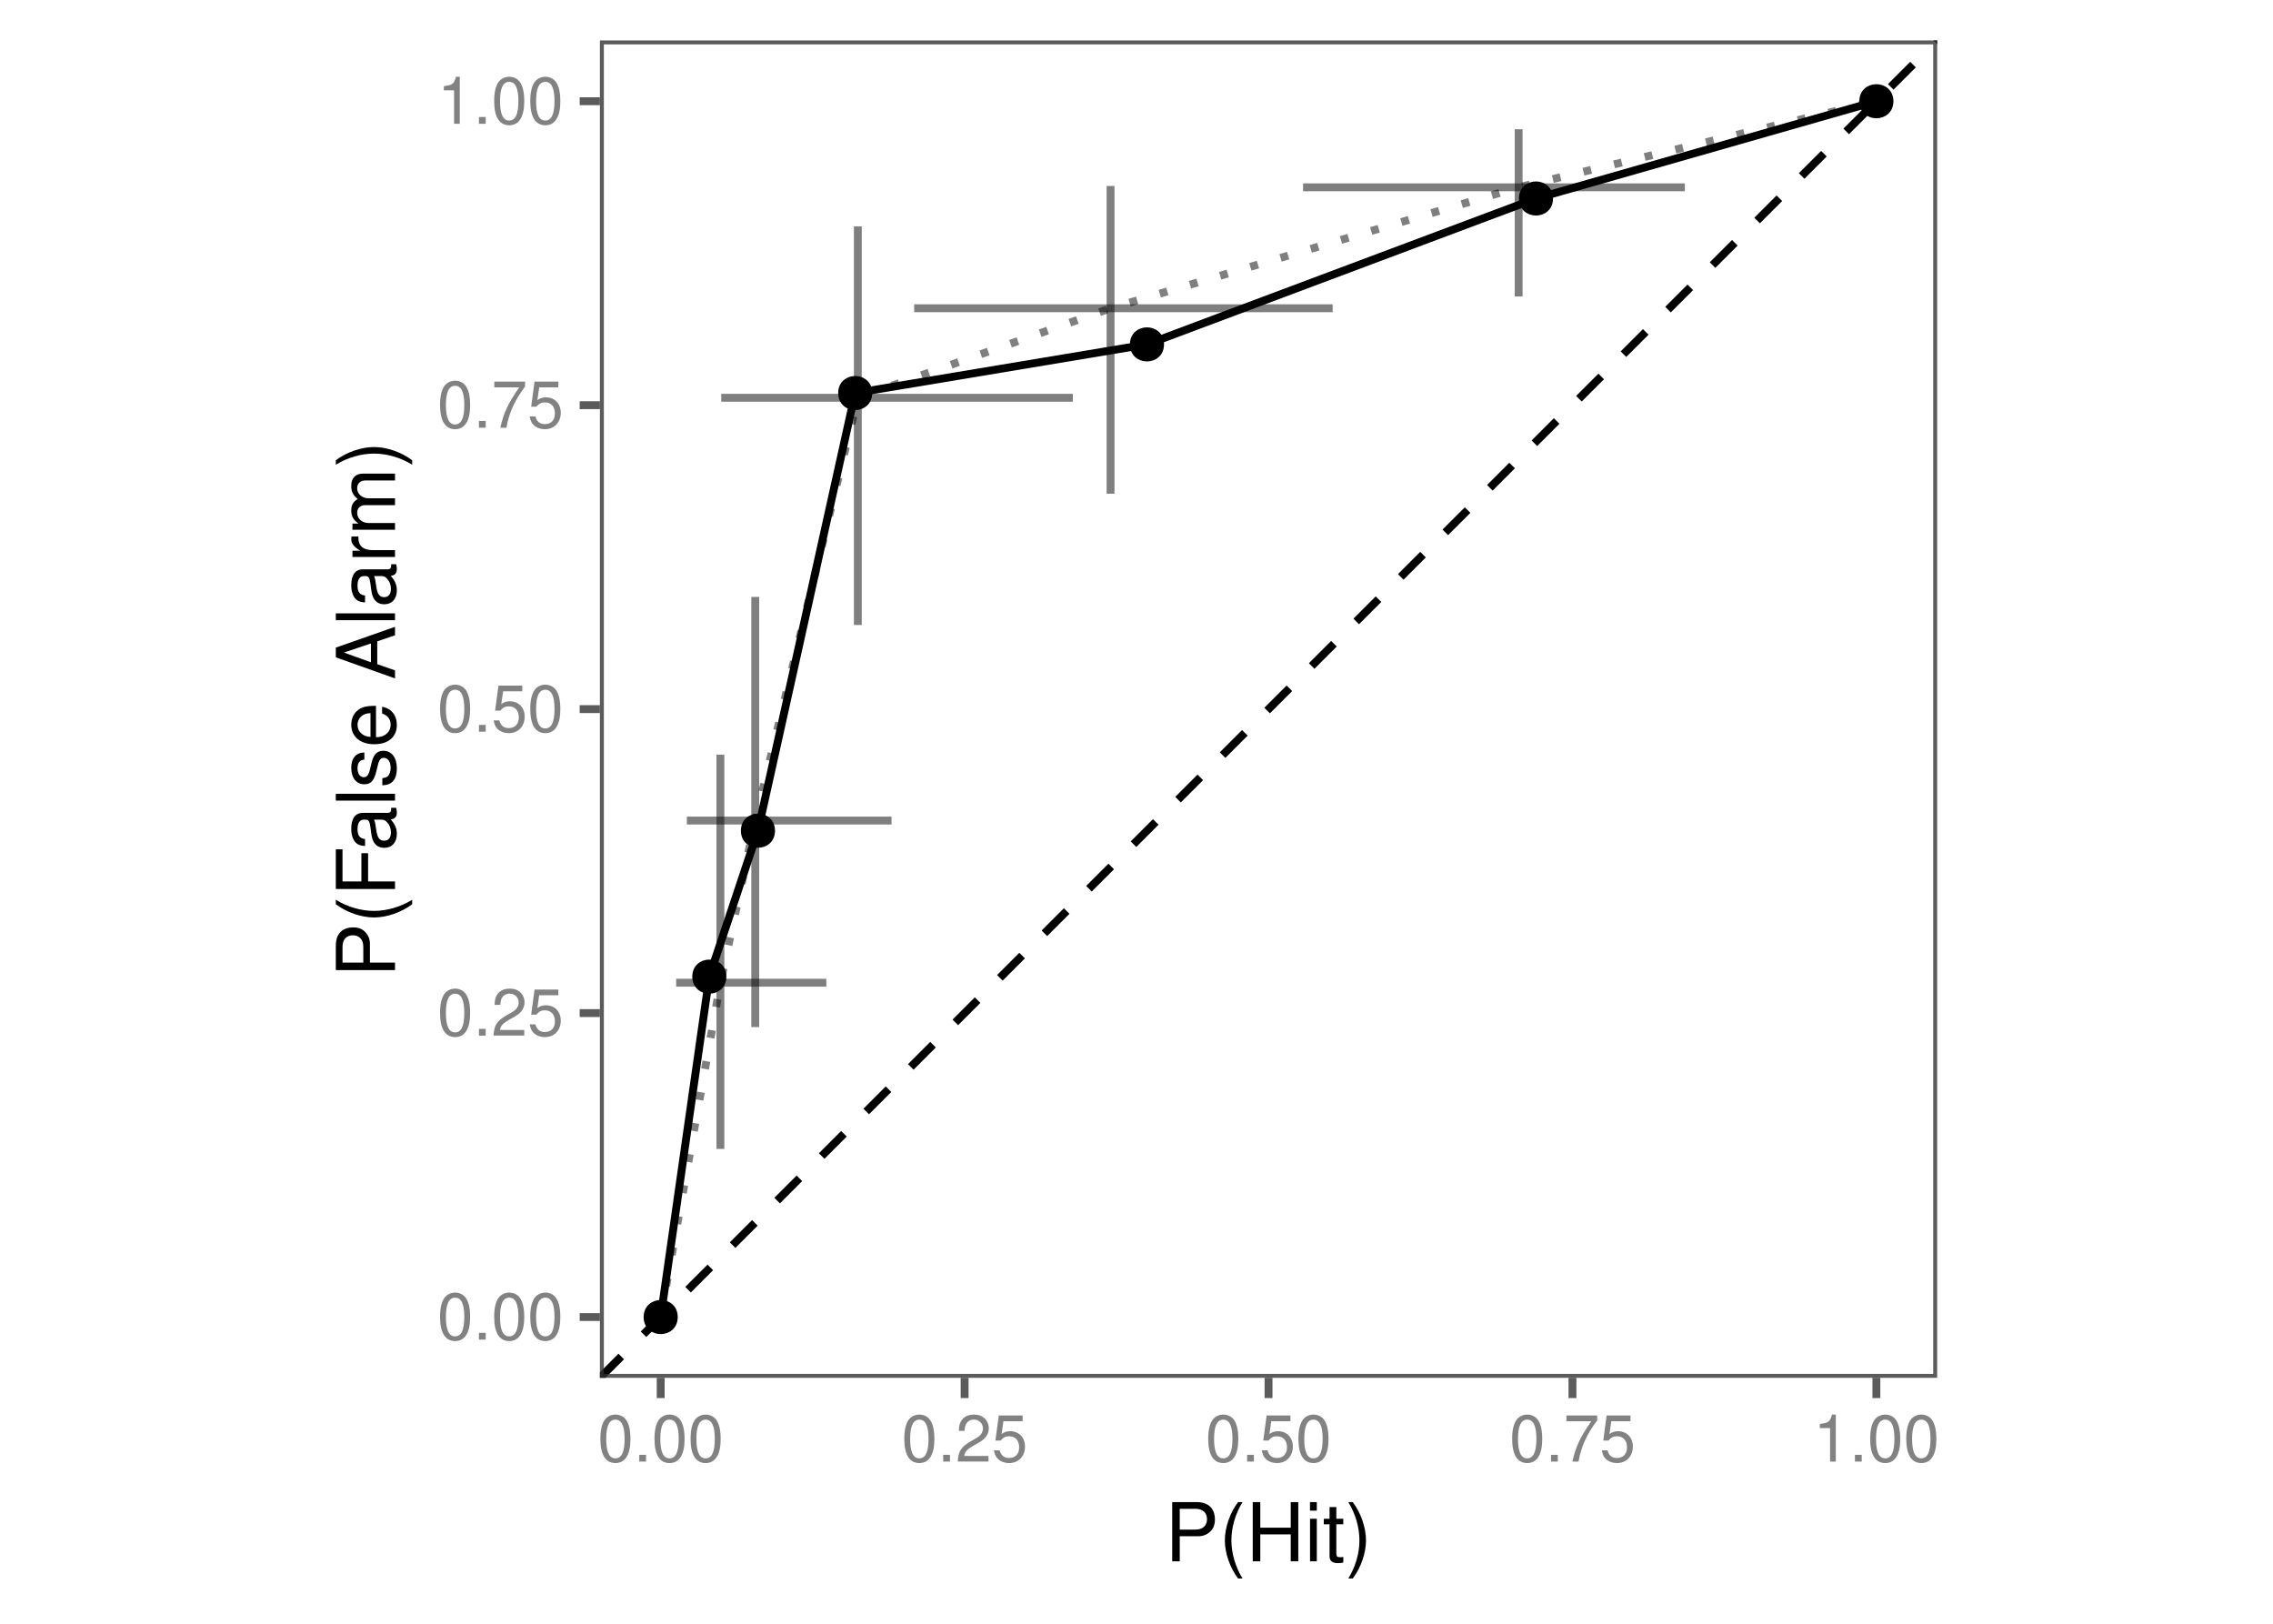
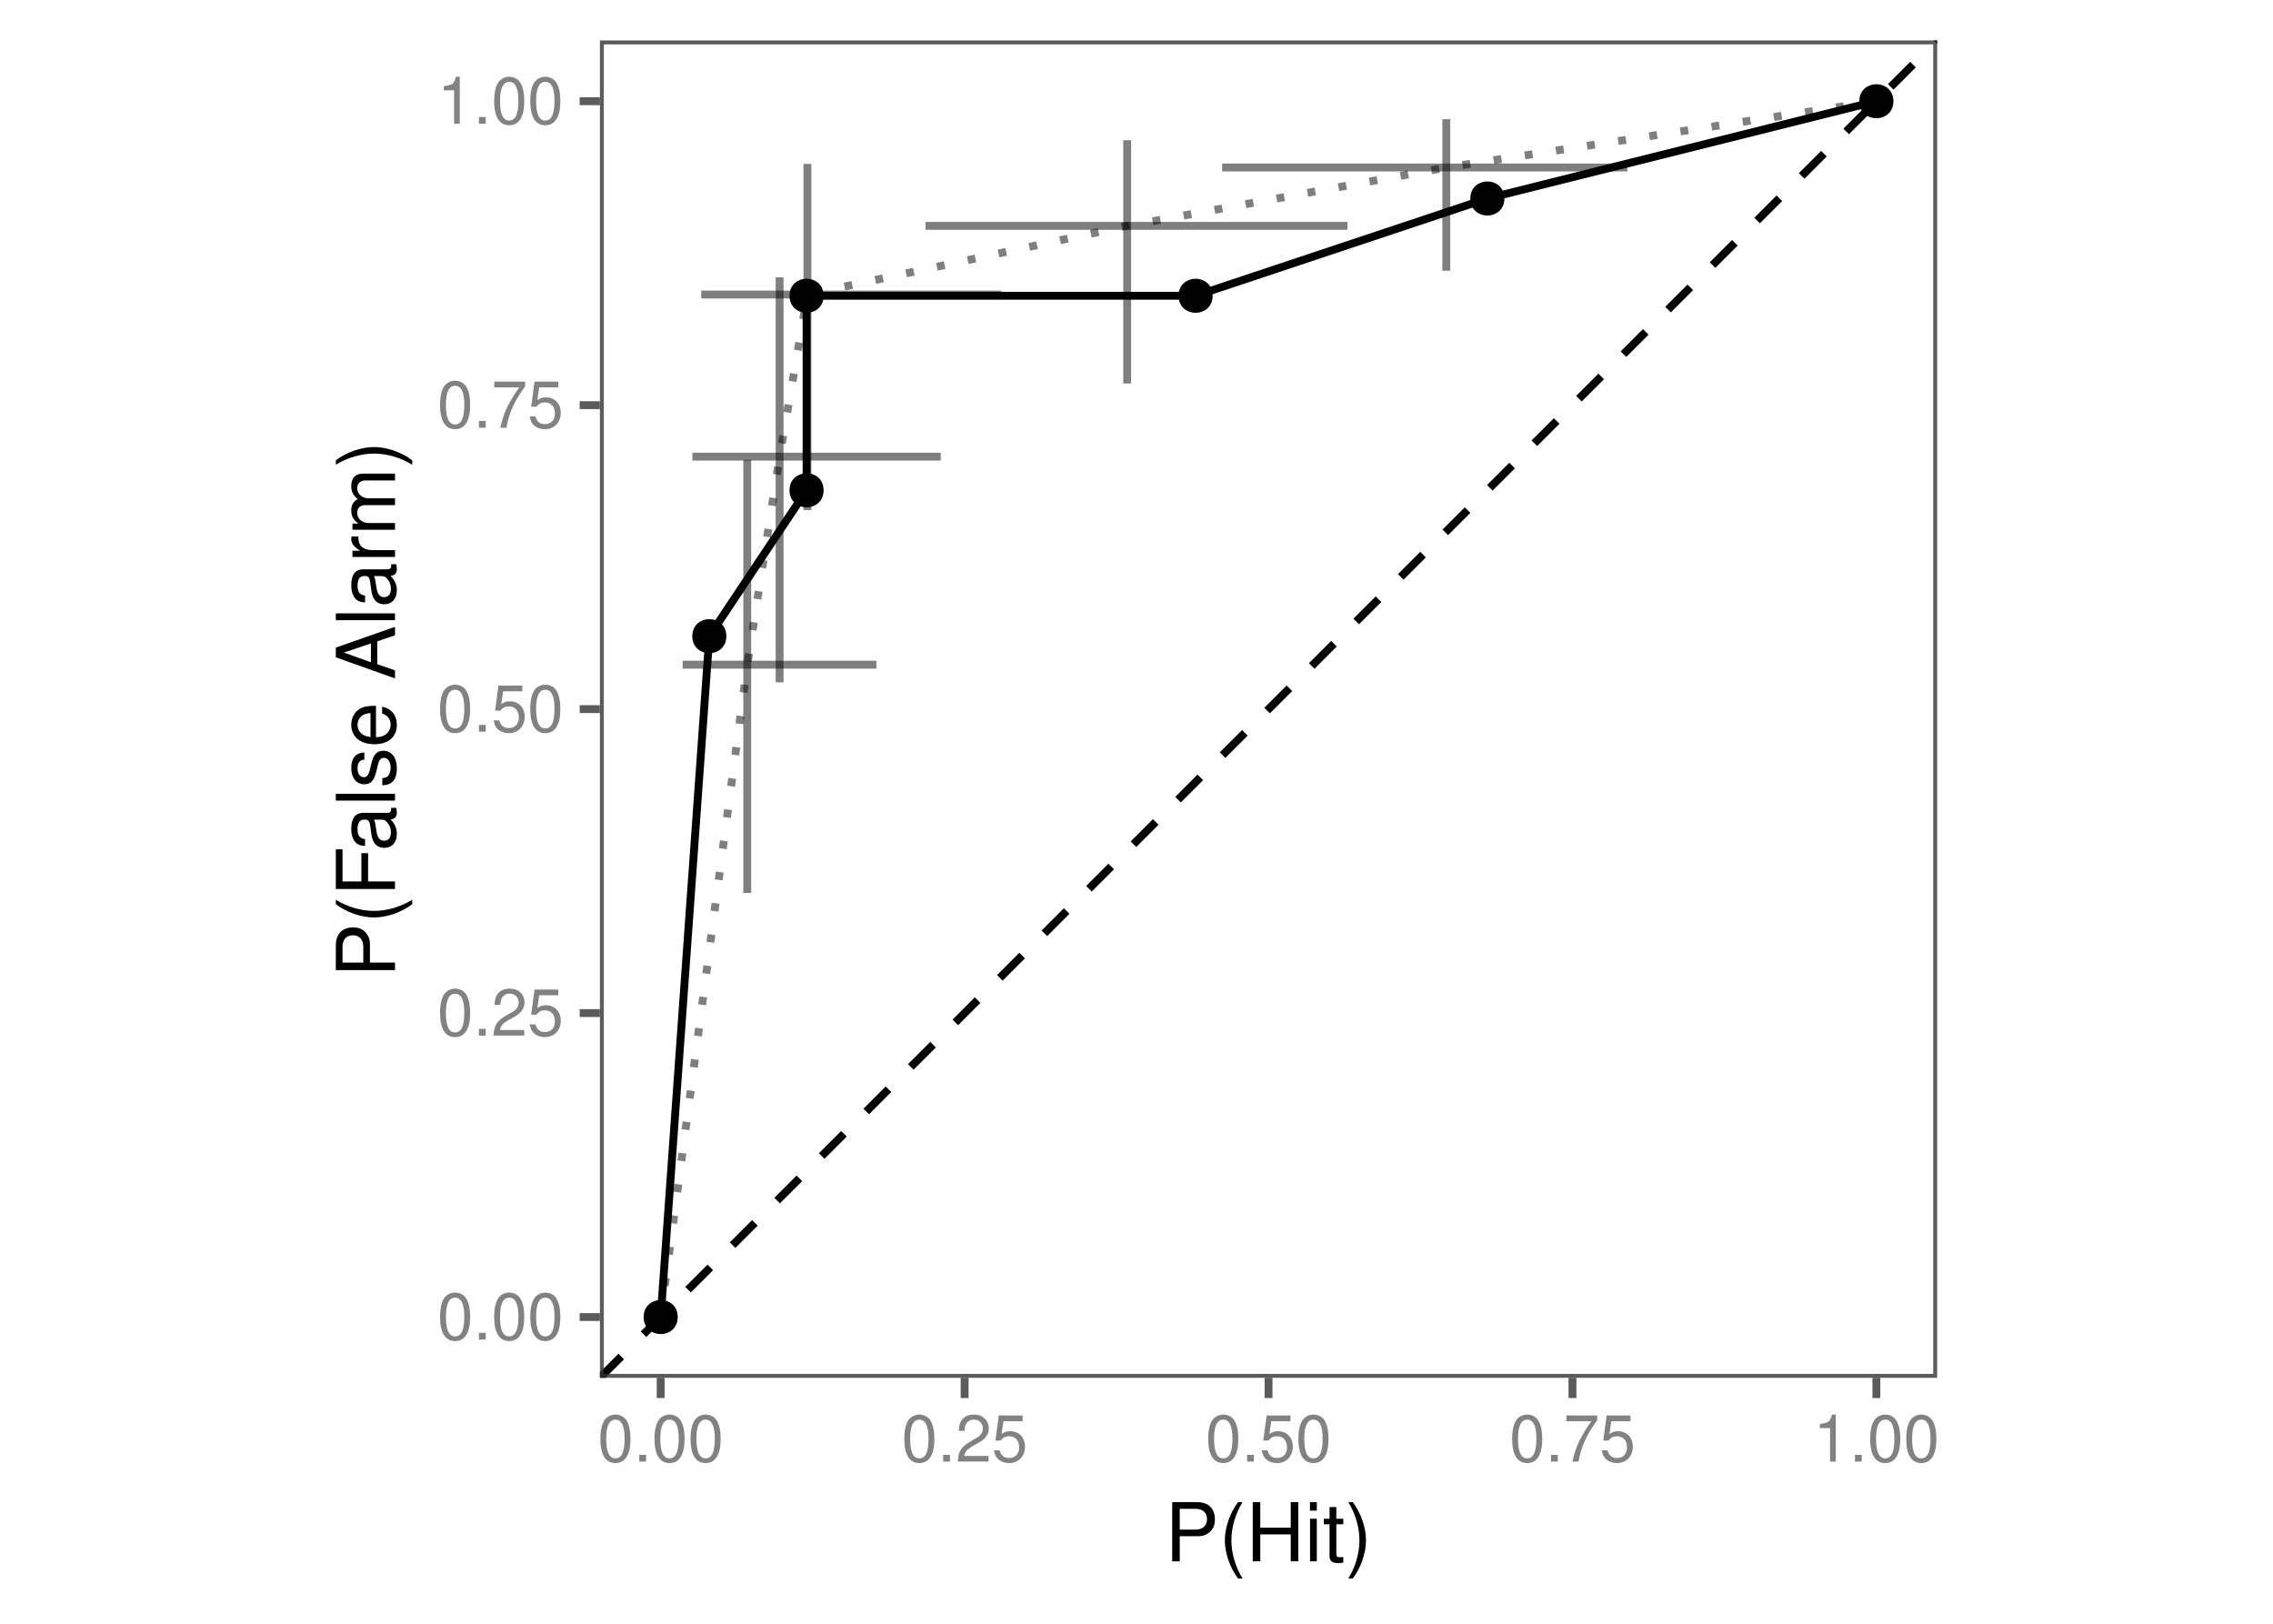
<svg xmlns="http://www.w3.org/2000/svg" xmlns:xlink="http://www.w3.org/1999/xlink" width="504pt" height="360pt" viewBox="0 0 504 360">
  <defs>
    <g>
      <g id="glyph-0-0">
        <path d="M 3.969 -10.422 C 3.016 -10.422 2.141 -9.984 1.609 -9.281 C 0.953 -8.359 0.625 -6.969 0.625 -5.047 C 0.625 -1.531 1.766 0.328 3.969 0.328 C 6.125 0.328 7.297 -1.531 7.297 -4.953 C 7.297 -6.969 6.984 -8.328 6.312 -9.281 C 5.781 -10 4.922 -10.422 3.969 -10.422 Z M 3.969 -9.297 C 5.328 -9.297 6 -7.891 6 -5.078 C 6 -2.109 5.344 -0.719 3.938 -0.719 C 2.594 -0.719 1.922 -2.156 1.922 -5.031 C 1.922 -7.891 2.594 -9.297 3.969 -9.297 Z M 3.969 -9.297 " />
      </g>
      <g id="glyph-0-1">
        <path d="M 2.75 -1.5 L 1.25 -1.5 L 1.25 0 L 2.75 0 Z M 2.75 -1.5 " />
      </g>
      <g id="glyph-0-2">
        <path d="M 7.297 -1.25 L 1.922 -1.25 C 2.047 -2.125 2.5 -2.672 3.766 -3.422 L 5.203 -4.234 C 6.625 -5.031 7.359 -6.094 7.359 -7.375 C 7.359 -8.234 7.016 -9.047 6.406 -9.609 C 5.812 -10.156 5.062 -10.422 4.094 -10.422 C 2.797 -10.422 1.828 -9.953 1.266 -9.062 C 0.906 -8.516 0.75 -7.859 0.719 -6.812 L 1.984 -6.812 C 2.031 -7.516 2.125 -7.938 2.297 -8.281 C 2.625 -8.922 3.281 -9.312 4.047 -9.312 C 5.203 -9.312 6.062 -8.469 6.062 -7.344 C 6.062 -6.516 5.594 -5.797 4.688 -5.266 L 3.359 -4.5 C 1.219 -3.266 0.609 -2.297 0.484 -0.016 L 7.297 -0.016 Z M 7.297 -1.25 " />
      </g>
      <g id="glyph-0-3">
        <path d="M 6.859 -10.219 L 1.578 -10.219 L 0.828 -4.656 L 1.984 -4.656 C 2.578 -5.359 3.062 -5.609 3.875 -5.609 C 5.25 -5.609 6.094 -4.672 6.094 -3.156 C 6.094 -1.688 5.25 -0.797 3.859 -0.797 C 2.75 -0.797 2.078 -1.359 1.766 -2.5 L 0.5 -2.5 C 0.672 -1.672 0.828 -1.266 1.125 -0.891 C 1.703 -0.109 2.734 0.328 3.891 0.328 C 5.953 0.328 7.391 -1.172 7.391 -3.328 C 7.391 -5.344 6.047 -6.734 4.094 -6.734 C 3.375 -6.734 2.797 -6.547 2.203 -6.109 L 2.609 -8.953 L 6.859 -8.953 Z M 6.859 -10.219 " />
      </g>
      <g id="glyph-0-4">
        <path d="M 7.484 -10.219 L 0.656 -10.219 L 0.656 -8.953 L 6.188 -8.953 C 3.75 -5.484 2.75 -3.359 1.984 0 L 3.344 0 C 3.906 -3.266 5.188 -6.078 7.484 -9.141 Z M 7.484 -10.219 " />
      </g>
      <g id="glyph-0-5">
        <path d="M 3.734 -7.422 L 3.734 0 L 5 0 L 5 -10.422 L 4.156 -10.422 C 3.719 -8.812 3.422 -8.594 1.469 -8.344 L 1.469 -7.422 Z M 3.734 -7.422 " />
      </g>
      <g id="glyph-1-0">
        <path d="M 3.312 -5.562 L 7.438 -5.562 C 8.453 -5.562 9.266 -5.875 9.969 -6.5 C 10.766 -7.219 11.109 -8.062 11.109 -9.266 C 11.109 -11.734 9.641 -13.125 7.062 -13.125 L 1.641 -13.125 L 1.641 0 L 3.312 0 Z M 3.312 -7.031 L 3.312 -11.641 L 6.797 -11.641 C 8.406 -11.641 9.359 -10.781 9.359 -9.344 C 9.359 -7.906 8.406 -7.031 6.797 -7.031 Z M 3.312 -7.031 " />
      </g>
      <g id="glyph-1-1">
        <path d="M 4.25 -13.125 C 2.453 -10.766 1.312 -7.484 1.312 -4.656 C 1.312 -1.812 2.453 1.453 4.25 3.812 L 5.234 3.812 C 3.656 1.234 2.766 -1.781 2.766 -4.656 C 2.766 -7.531 3.656 -10.562 5.234 -13.125 Z M 4.25 -13.125 " />
      </g>
      <g id="glyph-1-2">
        <path d="M 9.922 -5.969 L 9.922 0 L 11.594 0 L 11.594 -13.125 L 9.922 -13.125 L 9.922 -7.453 L 3.172 -7.453 L 3.172 -13.125 L 1.5 -13.125 L 1.5 0 L 3.172 0 L 3.172 -5.969 Z M 9.922 -5.969 " />
      </g>
      <g id="glyph-1-3">
        <path d="M 2.703 -9.438 L 1.203 -9.438 L 1.203 0 L 2.703 0 Z M 2.703 -13.125 L 1.188 -13.125 L 1.188 -11.234 L 2.703 -11.234 Z M 2.703 -13.125 " />
      </g>
      <g id="glyph-1-4">
        <path d="M 4.578 -9.438 L 3.031 -9.438 L 3.031 -12.031 L 1.531 -12.031 L 1.531 -9.438 L 0.25 -9.438 L 0.25 -8.203 L 1.531 -8.203 L 1.531 -1.078 C 1.531 -0.109 2.172 0.406 3.344 0.406 C 3.75 0.406 4.062 0.375 4.578 0.281 L 4.578 -0.969 C 4.359 -0.922 4.156 -0.906 3.859 -0.906 C 3.203 -0.906 3.031 -1.078 3.031 -1.75 L 3.031 -8.203 L 4.578 -8.203 Z M 4.578 -9.438 " />
      </g>
      <g id="glyph-1-5">
        <path d="M 1.672 3.812 C 3.469 1.453 4.609 -1.812 4.609 -4.641 C 4.609 -7.484 3.469 -10.766 1.672 -13.125 L 0.688 -13.125 C 2.266 -10.547 3.156 -7.531 3.156 -4.641 C 3.156 -1.781 2.266 1.266 0.688 3.812 Z M 1.672 3.812 " />
      </g>
      <g id="glyph-2-0">
        <path d="M -5.562 -3.312 L -5.562 -7.438 C -5.562 -8.453 -5.875 -9.266 -6.5 -9.969 C -7.219 -10.766 -8.062 -11.109 -9.266 -11.109 C -11.734 -11.109 -13.125 -9.641 -13.125 -7.062 L -13.125 -1.641 L 0 -1.641 L 0 -3.312 Z M -7.031 -3.312 L -11.641 -3.312 L -11.641 -6.797 C -11.641 -8.406 -10.781 -9.359 -9.344 -9.359 C -7.906 -9.359 -7.031 -8.406 -7.031 -6.797 Z M -7.031 -3.312 " />
      </g>
      <g id="glyph-2-1">
        <path d="M -13.125 -4.25 C -10.766 -2.453 -7.484 -1.312 -4.656 -1.312 C -1.812 -1.312 1.453 -2.453 3.812 -4.25 L 3.812 -5.234 C 1.234 -3.656 -1.781 -2.766 -4.656 -2.766 C -7.531 -2.766 -10.562 -3.656 -13.125 -5.234 Z M -13.125 -4.25 " />
      </g>
      <g id="glyph-2-2">
        <path d="M -5.969 -3.297 L -5.969 -9.562 L -7.453 -9.562 L -7.453 -3.297 L -11.641 -3.297 L -11.641 -10.422 L -13.125 -10.422 L -13.125 -1.625 L 0 -1.625 L 0 -3.297 Z M -5.969 -3.297 " />
      </g>
      <g id="glyph-2-3">
        <path d="M -0.875 -9.625 C -0.844 -9.469 -0.844 -9.391 -0.844 -9.312 C -0.844 -8.781 -1.109 -8.5 -1.578 -8.5 L -7.125 -8.5 C -8.797 -8.5 -9.703 -7.266 -9.703 -4.953 C -9.703 -3.562 -9.312 -2.469 -8.609 -1.812 C -8.125 -1.391 -7.578 -1.203 -6.641 -1.172 L -6.641 -2.688 C -7.797 -2.812 -8.312 -3.484 -8.312 -4.891 C -8.312 -6.266 -7.812 -7 -6.906 -7 L -6.516 -7 C -5.875 -6.984 -5.641 -6.656 -5.469 -5.438 C -5.203 -3.312 -5.125 -2.984 -4.891 -2.406 C -4.422 -1.312 -3.594 -0.75 -2.375 -0.75 C -0.672 -0.75 0.406 -1.938 0.406 -3.859 C 0.406 -5.047 0 -6 -0.969 -7.062 C 0 -7.156 0.406 -7.625 0.406 -8.609 C 0.406 -8.922 0.375 -9.125 0.25 -9.625 Z M -2.969 -7 C -2.469 -7 -2.156 -6.859 -1.75 -6.406 C -1.188 -5.797 -0.906 -5.062 -0.906 -4.172 C -0.906 -3 -1.453 -2.328 -2.406 -2.328 C -3.406 -2.328 -3.906 -2.969 -4.141 -4.594 C -4.359 -6.188 -4.422 -6.5 -4.656 -7 Z M -2.969 -7 " />
      </g>
      <g id="glyph-2-4">
        <path d="M -13.125 -2.734 L -13.125 -1.219 L 0 -1.219 L 0 -2.734 Z M -13.125 -2.734 " />
      </g>
      <g id="glyph-2-5">
        <path d="M -6.797 -7.891 C -8.656 -7.859 -9.703 -6.641 -9.703 -4.469 C -9.703 -2.266 -8.562 -0.844 -6.828 -0.844 C -5.344 -0.844 -4.641 -1.609 -4.109 -3.828 L -3.766 -5.234 C -3.516 -6.281 -3.125 -6.703 -2.469 -6.703 C -1.562 -6.703 -0.969 -5.812 -0.969 -4.5 C -0.969 -3.688 -1.203 -3 -1.609 -2.625 C -1.875 -2.391 -2.141 -2.281 -2.812 -2.203 L -2.812 -0.609 C -0.625 -0.688 0.406 -1.906 0.406 -4.375 C 0.406 -6.75 -0.75 -8.266 -2.578 -8.266 C -3.984 -8.266 -4.75 -7.469 -5.203 -5.594 L -5.547 -4.156 C -5.828 -2.938 -6.234 -2.406 -6.891 -2.406 C -7.781 -2.406 -8.312 -3.188 -8.312 -4.406 C -8.312 -5.609 -7.797 -6.266 -6.797 -6.297 Z M -6.797 -7.891 " />
      </g>
      <g id="glyph-2-6">
        <path d="M -4.219 -9.234 C -5.656 -9.234 -6.516 -9.125 -7.219 -8.859 C -8.766 -8.25 -9.703 -6.797 -9.703 -5.047 C -9.703 -2.406 -7.703 -0.719 -4.594 -0.719 C -1.469 -0.719 0.406 -2.344 0.406 -5 C 0.406 -7.156 -0.812 -8.656 -2.859 -9.031 L -2.859 -7.531 C -1.625 -7.109 -0.969 -6.266 -0.969 -5.062 C -0.969 -4.109 -1.406 -3.297 -2.203 -2.797 C -2.734 -2.438 -3.281 -2.297 -4.219 -2.281 Z M -5.438 -2.328 C -7.188 -2.453 -8.312 -3.516 -8.312 -5.016 C -8.312 -6.547 -7.125 -7.609 -5.438 -7.609 Z M -5.438 -2.328 " />
      </g>
      <g id="glyph-2-7">
</g>
      <g id="glyph-2-8">
        <path d="M -3.938 -8.531 L 0 -9.875 L 0 -11.75 L -13.125 -7.141 L -13.125 -4.984 L 0 -0.312 L 0 -2.094 L -3.938 -3.469 Z M -5.344 -8.062 L -5.344 -3.891 L -11.328 -6.047 Z M -5.344 -8.062 " />
      </g>
      <g id="glyph-2-9">
        <path d="M -9.438 -1.234 L 0 -1.234 L 0 -2.75 L -4.891 -2.75 C -7.156 -2.766 -8.172 -3.703 -8.125 -5.781 L -9.641 -5.781 C -9.688 -5.531 -9.703 -5.375 -9.703 -5.203 C -9.703 -4.234 -9.125 -3.484 -7.719 -2.625 L -9.438 -2.625 Z M -9.438 -1.234 " />
      </g>
      <g id="glyph-2-10">
        <path d="M -9.438 -1.266 L 0 -1.266 L 0 -2.766 L -5.922 -2.766 C -7.297 -2.766 -8.391 -3.766 -8.391 -4.984 C -8.391 -6.109 -7.703 -6.734 -6.5 -6.734 L 0 -6.734 L 0 -8.25 L -5.922 -8.25 C -7.297 -8.25 -8.391 -9.234 -8.391 -10.453 C -8.391 -11.562 -7.688 -12.203 -6.5 -12.203 L 0 -12.203 L 0 -13.719 L -7.078 -13.719 C -8.766 -13.719 -9.703 -12.75 -9.703 -10.984 C -9.703 -9.719 -9.328 -8.969 -8.266 -8.078 C -9.266 -7.531 -9.703 -6.766 -9.703 -5.547 C -9.703 -4.281 -9.234 -3.438 -8.094 -2.641 L -9.438 -2.641 Z M -9.438 -1.266 " />
      </g>
      <g id="glyph-2-11">
        <path d="M 3.812 -1.672 C 1.453 -3.469 -1.812 -4.609 -4.641 -4.609 C -7.484 -4.609 -10.766 -3.469 -13.125 -1.672 L -13.125 -0.688 C -10.547 -2.266 -7.531 -3.156 -4.641 -3.156 C -1.781 -3.156 1.266 -2.266 3.812 -0.688 Z M 3.812 -1.672 " />
      </g>
    </g>
    <clipPath id="clip-0">
      <path clip-rule="nonzero" d="M 133.02 8.965 L 429.535 8.965 L 429.535 305.48 L 133.02 305.48 Z M 133.02 8.965 " />
    </clipPath>
    <clipPath id="clip-1">
      <path clip-rule="nonzero" d="M 133.02 8.965 L 429.535 8.965 L 429.535 305.48 L 133.02 305.48 Z M 133.02 8.965 " />
    </clipPath>
  </defs>
  <g clip-path="url(#clip-0)">
    <path fill="none" stroke-width="1.746" stroke-linecap="butt" stroke-linejoin="round" stroke="rgb(0%, 0%, 0%)" stroke-opacity="1" stroke-dasharray="6.984 6.984" stroke-miterlimit="10" d="M -163.496 601.996 L 726.047 -287.547 " />
  </g>
-   <path fill="none" stroke-width="1.746" stroke-linecap="butt" stroke-linejoin="round" stroke="rgb(0%, 0%, 0%)" stroke-opacity="1" stroke-miterlimit="10" d="M 416.055 22.445 L 340.578 44.008 L 254.32 76.355 L 189.625 87.137 L 168.062 184.18 L 157.281 216.527 L 146.496 292.004 " />
+   <path fill="none" stroke-width="1.746" stroke-linecap="butt" stroke-linejoin="round" stroke="rgb(0%, 0%, 0%)" stroke-opacity="1" stroke-miterlimit="10" d="M 416.055 22.445 L 329.797 44.008 L 265.102 65.574 L 178.844 65.574 L 178.844 108.703 L 157.281 141.051 L 146.496 292.004 " />
  <path fill-rule="nonzero" fill="rgb(0%, 0%, 0%)" fill-opacity="1" stroke-width="1.16" stroke-linecap="round" stroke-linejoin="round" stroke="rgb(0%, 0%, 0%)" stroke-opacity="1" stroke-miterlimit="10" d="M 419.254 22.445 C 419.254 26.711 412.855 26.711 412.855 22.445 C 412.855 18.18 419.254 18.18 419.254 22.445 " />
-   <path fill-rule="nonzero" fill="rgb(0%, 0%, 0%)" fill-opacity="1" stroke-width="1.16" stroke-linecap="round" stroke-linejoin="round" stroke="rgb(0%, 0%, 0%)" stroke-opacity="1" stroke-miterlimit="10" d="M 343.777 44.008 C 343.777 48.273 337.379 48.273 337.379 44.008 C 337.379 39.742 343.777 39.742 343.777 44.008 " />
-   <path fill-rule="nonzero" fill="rgb(0%, 0%, 0%)" fill-opacity="1" stroke-width="1.16" stroke-linecap="round" stroke-linejoin="round" stroke="rgb(0%, 0%, 0%)" stroke-opacity="1" stroke-miterlimit="10" d="M 257.52 76.355 C 257.52 80.621 251.121 80.621 251.121 76.355 C 251.121 72.09 257.52 72.09 257.52 76.355 " />
-   <path fill-rule="nonzero" fill="rgb(0%, 0%, 0%)" fill-opacity="1" stroke-width="1.16" stroke-linecap="round" stroke-linejoin="round" stroke="rgb(0%, 0%, 0%)" stroke-opacity="1" stroke-miterlimit="10" d="M 192.824 87.137 C 192.824 91.402 186.43 91.402 186.43 87.137 C 186.43 82.875 192.824 82.875 192.824 87.137 " />
-   <path fill-rule="nonzero" fill="rgb(0%, 0%, 0%)" fill-opacity="1" stroke-width="1.16" stroke-linecap="round" stroke-linejoin="round" stroke="rgb(0%, 0%, 0%)" stroke-opacity="1" stroke-miterlimit="10" d="M 171.262 184.18 C 171.262 188.445 164.863 188.445 164.863 184.18 C 164.863 179.914 171.262 179.914 171.262 184.18 " />
-   <path fill-rule="nonzero" fill="rgb(0%, 0%, 0%)" fill-opacity="1" stroke-width="1.16" stroke-linecap="round" stroke-linejoin="round" stroke="rgb(0%, 0%, 0%)" stroke-opacity="1" stroke-miterlimit="10" d="M 160.477 216.527 C 160.477 220.793 154.082 220.793 154.082 216.527 C 154.082 212.262 160.477 212.262 160.477 216.527 " />
+   <path fill-rule="nonzero" fill="rgb(0%, 0%, 0%)" fill-opacity="1" stroke-width="1.16" stroke-linecap="round" stroke-linejoin="round" stroke="rgb(0%, 0%, 0%)" stroke-opacity="1" stroke-miterlimit="10" d="M 332.996 44.008 C 332.996 48.273 326.598 48.273 326.598 44.008 C 326.598 39.742 332.996 39.742 332.996 44.008 " />
+   <path fill-rule="nonzero" fill="rgb(0%, 0%, 0%)" fill-opacity="1" stroke-width="1.16" stroke-linecap="round" stroke-linejoin="round" stroke="rgb(0%, 0%, 0%)" stroke-opacity="1" stroke-miterlimit="10" d="M 268.301 65.574 C 268.301 69.84 261.902 69.84 261.902 65.574 C 261.902 61.309 268.301 61.309 268.301 65.574 " />
+   <path fill-rule="nonzero" fill="rgb(0%, 0%, 0%)" fill-opacity="1" stroke-width="1.16" stroke-linecap="round" stroke-linejoin="round" stroke="rgb(0%, 0%, 0%)" stroke-opacity="1" stroke-miterlimit="10" d="M 182.043 65.574 C 182.043 69.84 175.645 69.84 175.645 65.574 C 175.645 61.309 182.043 61.309 182.043 65.574 " />
+   <path fill-rule="nonzero" fill="rgb(0%, 0%, 0%)" fill-opacity="1" stroke-width="1.16" stroke-linecap="round" stroke-linejoin="round" stroke="rgb(0%, 0%, 0%)" stroke-opacity="1" stroke-miterlimit="10" d="M 182.043 108.703 C 182.043 112.969 175.645 112.969 175.645 108.703 C 175.645 104.438 182.043 104.438 182.043 108.703 " />
+   <path fill-rule="nonzero" fill="rgb(0%, 0%, 0%)" fill-opacity="1" stroke-width="1.16" stroke-linecap="round" stroke-linejoin="round" stroke="rgb(0%, 0%, 0%)" stroke-opacity="1" stroke-miterlimit="10" d="M 160.477 141.051 C 160.477 145.316 154.082 145.316 154.082 141.051 C 154.082 136.785 160.477 136.785 160.477 141.051 " />
  <path fill-rule="nonzero" fill="rgb(0%, 0%, 0%)" fill-opacity="1" stroke-width="1.16" stroke-linecap="round" stroke-linejoin="round" stroke="rgb(0%, 0%, 0%)" stroke-opacity="1" stroke-miterlimit="10" d="M 149.695 292.004 C 149.695 296.27 143.297 296.27 143.297 292.004 C 143.297 287.738 149.695 287.738 149.695 292.004 " />
-   <path fill="none" stroke-width="1.746" stroke-linecap="butt" stroke-linejoin="round" stroke="rgb(0%, 0%, 0%)" stroke-opacity="0.502" stroke-dasharray="1.746 5.238" stroke-miterlimit="10" d="M 146.496 292.004 L 159.738 217.879 L 167.465 181.926 L 190.211 88.188 L 246.25 68.344 L 336.738 41.523 L 416.055 22.445 " />
-   <path fill="none" stroke-width="1.746" stroke-linecap="butt" stroke-linejoin="round" stroke="rgb(0%, 0%, 0%)" stroke-opacity="0.502" stroke-miterlimit="10" d="M 416.055 22.445 L 416.055 22.445 " />
-   <path fill="none" stroke-width="1.746" stroke-linecap="butt" stroke-linejoin="round" stroke="rgb(0%, 0%, 0%)" stroke-opacity="0.502" stroke-miterlimit="10" d="M 416.055 22.445 L 416.055 22.445 " />
-   <path fill="none" stroke-width="1.746" stroke-linecap="butt" stroke-linejoin="round" stroke="rgb(0%, 0%, 0%)" stroke-opacity="0.502" stroke-miterlimit="10" d="M 416.055 22.445 L 416.055 22.445 " />
-   <path fill="none" stroke-width="1.746" stroke-linecap="butt" stroke-linejoin="round" stroke="rgb(0%, 0%, 0%)" stroke-opacity="0.502" stroke-miterlimit="10" d="M 373.594 41.523 L 373.594 41.523 " />
-   <path fill="none" stroke-width="1.746" stroke-linecap="butt" stroke-linejoin="round" stroke="rgb(0%, 0%, 0%)" stroke-opacity="0.502" stroke-miterlimit="10" d="M 373.594 41.523 L 288.934 41.523 " />
-   <path fill="none" stroke-width="1.746" stroke-linecap="butt" stroke-linejoin="round" stroke="rgb(0%, 0%, 0%)" stroke-opacity="0.502" stroke-miterlimit="10" d="M 288.934 41.523 L 288.934 41.523 " />
-   <path fill="none" stroke-width="1.746" stroke-linecap="butt" stroke-linejoin="round" stroke="rgb(0%, 0%, 0%)" stroke-opacity="0.502" stroke-miterlimit="10" d="M 295.492 68.344 L 295.492 68.344 " />
-   <path fill="none" stroke-width="1.746" stroke-linecap="butt" stroke-linejoin="round" stroke="rgb(0%, 0%, 0%)" stroke-opacity="0.502" stroke-miterlimit="10" d="M 295.492 68.344 L 202.699 68.344 " />
-   <path fill="none" stroke-width="1.746" stroke-linecap="butt" stroke-linejoin="round" stroke="rgb(0%, 0%, 0%)" stroke-opacity="0.502" stroke-miterlimit="10" d="M 202.699 68.344 L 202.699 68.344 " />
-   <path fill="none" stroke-width="1.746" stroke-linecap="butt" stroke-linejoin="round" stroke="rgb(0%, 0%, 0%)" stroke-opacity="0.502" stroke-miterlimit="10" d="M 237.887 88.188 L 237.887 88.188 " />
-   <path fill="none" stroke-width="1.746" stroke-linecap="butt" stroke-linejoin="round" stroke="rgb(0%, 0%, 0%)" stroke-opacity="0.502" stroke-miterlimit="10" d="M 237.887 88.188 L 159.922 88.188 " />
-   <path fill="none" stroke-width="1.746" stroke-linecap="butt" stroke-linejoin="round" stroke="rgb(0%, 0%, 0%)" stroke-opacity="0.502" stroke-miterlimit="10" d="M 159.922 88.188 L 159.922 88.188 " />
-   <path fill="none" stroke-width="1.746" stroke-linecap="butt" stroke-linejoin="round" stroke="rgb(0%, 0%, 0%)" stroke-opacity="0.502" stroke-miterlimit="10" d="M 197.684 181.926 L 197.684 181.926 " />
-   <path fill="none" stroke-width="1.746" stroke-linecap="butt" stroke-linejoin="round" stroke="rgb(0%, 0%, 0%)" stroke-opacity="0.502" stroke-miterlimit="10" d="M 197.684 181.926 L 152.297 181.926 " />
-   <path fill="none" stroke-width="1.746" stroke-linecap="butt" stroke-linejoin="round" stroke="rgb(0%, 0%, 0%)" stroke-opacity="0.502" stroke-miterlimit="10" d="M 152.297 181.926 L 152.297 181.926 " />
-   <path fill="none" stroke-width="1.746" stroke-linecap="butt" stroke-linejoin="round" stroke="rgb(0%, 0%, 0%)" stroke-opacity="0.502" stroke-miterlimit="10" d="M 183.23 217.879 L 183.23 217.879 " />
-   <path fill="none" stroke-width="1.746" stroke-linecap="butt" stroke-linejoin="round" stroke="rgb(0%, 0%, 0%)" stroke-opacity="0.502" stroke-miterlimit="10" d="M 183.23 217.879 L 149.926 217.879 " />
-   <path fill="none" stroke-width="1.746" stroke-linecap="butt" stroke-linejoin="round" stroke="rgb(0%, 0%, 0%)" stroke-opacity="0.502" stroke-miterlimit="10" d="M 149.926 217.879 L 149.926 217.879 " />
-   <path fill="none" stroke-width="1.746" stroke-linecap="butt" stroke-linejoin="round" stroke="rgb(0%, 0%, 0%)" stroke-opacity="0.502" stroke-miterlimit="10" d="M 146.496 292.004 L 146.496 292.004 " />
-   <path fill="none" stroke-width="1.746" stroke-linecap="butt" stroke-linejoin="round" stroke="rgb(0%, 0%, 0%)" stroke-opacity="0.502" stroke-miterlimit="10" d="M 146.496 292.004 L 146.496 292.004 " />
-   <path fill="none" stroke-width="1.746" stroke-linecap="butt" stroke-linejoin="round" stroke="rgb(0%, 0%, 0%)" stroke-opacity="0.502" stroke-miterlimit="10" d="M 146.496 292.004 L 146.496 292.004 " />
-   <path fill="none" stroke-width="1.746" stroke-linecap="butt" stroke-linejoin="round" stroke="rgb(0%, 0%, 0%)" stroke-opacity="0.502" stroke-miterlimit="10" d="M 416.055 22.445 L 416.055 22.445 " />
-   <path fill="none" stroke-width="1.746" stroke-linecap="butt" stroke-linejoin="round" stroke="rgb(0%, 0%, 0%)" stroke-opacity="0.502" stroke-miterlimit="10" d="M 416.055 22.445 L 416.055 22.445 " />
-   <path fill="none" stroke-width="1.746" stroke-linecap="butt" stroke-linejoin="round" stroke="rgb(0%, 0%, 0%)" stroke-opacity="0.502" stroke-miterlimit="10" d="M 416.055 22.445 L 416.055 22.445 " />
-   <path fill="none" stroke-width="1.746" stroke-linecap="butt" stroke-linejoin="round" stroke="rgb(0%, 0%, 0%)" stroke-opacity="0.502" stroke-miterlimit="10" d="M 336.738 28.66 L 336.738 28.66 " />
-   <path fill="none" stroke-width="1.746" stroke-linecap="butt" stroke-linejoin="round" stroke="rgb(0%, 0%, 0%)" stroke-opacity="0.502" stroke-miterlimit="10" d="M 336.738 28.66 L 336.738 65.727 " />
-   <path fill="none" stroke-width="1.746" stroke-linecap="butt" stroke-linejoin="round" stroke="rgb(0%, 0%, 0%)" stroke-opacity="0.502" stroke-miterlimit="10" d="M 336.738 65.727 L 336.738 65.727 " />
-   <path fill="none" stroke-width="1.746" stroke-linecap="butt" stroke-linejoin="round" stroke="rgb(0%, 0%, 0%)" stroke-opacity="0.502" stroke-miterlimit="10" d="M 246.25 41.23 L 246.25 41.23 " />
-   <path fill="none" stroke-width="1.746" stroke-linecap="butt" stroke-linejoin="round" stroke="rgb(0%, 0%, 0%)" stroke-opacity="0.502" stroke-miterlimit="10" d="M 246.25 41.23 L 246.25 109.449 " />
-   <path fill="none" stroke-width="1.746" stroke-linecap="butt" stroke-linejoin="round" stroke="rgb(0%, 0%, 0%)" stroke-opacity="0.502" stroke-miterlimit="10" d="M 246.25 109.449 L 246.25 109.449 " />
-   <path fill="none" stroke-width="1.746" stroke-linecap="butt" stroke-linejoin="round" stroke="rgb(0%, 0%, 0%)" stroke-opacity="0.502" stroke-miterlimit="10" d="M 190.211 50.184 L 190.211 50.184 " />
-   <path fill="none" stroke-width="1.746" stroke-linecap="butt" stroke-linejoin="round" stroke="rgb(0%, 0%, 0%)" stroke-opacity="0.502" stroke-miterlimit="10" d="M 190.211 50.184 L 190.211 138.562 " />
-   <path fill="none" stroke-width="1.746" stroke-linecap="butt" stroke-linejoin="round" stroke="rgb(0%, 0%, 0%)" stroke-opacity="0.502" stroke-miterlimit="10" d="M 190.211 138.562 L 190.211 138.562 " />
-   <path fill="none" stroke-width="1.746" stroke-linecap="butt" stroke-linejoin="round" stroke="rgb(0%, 0%, 0%)" stroke-opacity="0.502" stroke-miterlimit="10" d="M 167.465 132.34 L 167.465 132.34 " />
-   <path fill="none" stroke-width="1.746" stroke-linecap="butt" stroke-linejoin="round" stroke="rgb(0%, 0%, 0%)" stroke-opacity="0.502" stroke-miterlimit="10" d="M 167.465 132.34 L 167.465 227.711 " />
-   <path fill="none" stroke-width="1.746" stroke-linecap="butt" stroke-linejoin="round" stroke="rgb(0%, 0%, 0%)" stroke-opacity="0.502" stroke-miterlimit="10" d="M 167.465 227.711 L 167.465 227.711 " />
-   <path fill="none" stroke-width="1.746" stroke-linecap="butt" stroke-linejoin="round" stroke="rgb(0%, 0%, 0%)" stroke-opacity="0.502" stroke-miterlimit="10" d="M 159.738 167.312 L 159.738 167.312 " />
-   <path fill="none" stroke-width="1.746" stroke-linecap="butt" stroke-linejoin="round" stroke="rgb(0%, 0%, 0%)" stroke-opacity="0.502" stroke-miterlimit="10" d="M 159.738 167.312 L 159.738 254.727 " />
-   <path fill="none" stroke-width="1.746" stroke-linecap="butt" stroke-linejoin="round" stroke="rgb(0%, 0%, 0%)" stroke-opacity="0.502" stroke-miterlimit="10" d="M 159.738 254.727 L 159.738 254.727 " />
+   <path fill="none" stroke-width="1.746" stroke-linecap="butt" stroke-linejoin="round" stroke="rgb(0%, 0%, 0%)" stroke-opacity="0.502" stroke-dasharray="1.746 5.238" stroke-miterlimit="10" d="M 146.496 292.004 L 165.691 147.367 L 172.863 101.25 L 179.035 65.309 L 249.934 50.074 L 320.691 37.137 L 416.055 22.445 " />
+   <path fill="none" stroke-width="1.746" stroke-linecap="butt" stroke-linejoin="round" stroke="rgb(0%, 0%, 0%)" stroke-opacity="0.502" stroke-miterlimit="10" d="M 416.055 22.445 L 416.055 22.445 " />
+   <path fill="none" stroke-width="1.746" stroke-linecap="butt" stroke-linejoin="round" stroke="rgb(0%, 0%, 0%)" stroke-opacity="0.502" stroke-miterlimit="10" d="M 416.055 22.445 L 416.055 22.445 " />
+   <path fill="none" stroke-width="1.746" stroke-linecap="butt" stroke-linejoin="round" stroke="rgb(0%, 0%, 0%)" stroke-opacity="0.502" stroke-miterlimit="10" d="M 416.055 22.445 L 416.055 22.445 " />
+   <path fill="none" stroke-width="1.746" stroke-linecap="butt" stroke-linejoin="round" stroke="rgb(0%, 0%, 0%)" stroke-opacity="0.502" stroke-miterlimit="10" d="M 360.828 37.137 L 360.828 37.137 " />
+   <path fill="none" stroke-width="1.746" stroke-linecap="butt" stroke-linejoin="round" stroke="rgb(0%, 0%, 0%)" stroke-opacity="0.502" stroke-miterlimit="10" d="M 360.828 37.137 L 270.988 37.137 " />
+   <path fill="none" stroke-width="1.746" stroke-linecap="butt" stroke-linejoin="round" stroke="rgb(0%, 0%, 0%)" stroke-opacity="0.502" stroke-miterlimit="10" d="M 270.988 37.137 L 270.988 37.137 " />
+   <path fill="none" stroke-width="1.746" stroke-linecap="butt" stroke-linejoin="round" stroke="rgb(0%, 0%, 0%)" stroke-opacity="0.502" stroke-miterlimit="10" d="M 298.785 50.074 L 298.785 50.074 " />
+   <path fill="none" stroke-width="1.746" stroke-linecap="butt" stroke-linejoin="round" stroke="rgb(0%, 0%, 0%)" stroke-opacity="0.502" stroke-miterlimit="10" d="M 298.785 50.074 L 205.219 50.074 " />
+   <path fill="none" stroke-width="1.746" stroke-linecap="butt" stroke-linejoin="round" stroke="rgb(0%, 0%, 0%)" stroke-opacity="0.502" stroke-miterlimit="10" d="M 205.219 50.074 L 205.219 50.074 " />
+   <path fill="none" stroke-width="1.746" stroke-linecap="butt" stroke-linejoin="round" stroke="rgb(0%, 0%, 0%)" stroke-opacity="0.502" stroke-miterlimit="10" d="M 222.039 65.309 L 222.039 65.309 " />
+   <path fill="none" stroke-width="1.746" stroke-linecap="butt" stroke-linejoin="round" stroke="rgb(0%, 0%, 0%)" stroke-opacity="0.502" stroke-miterlimit="10" d="M 222.039 65.309 L 155.488 65.309 " />
+   <path fill="none" stroke-width="1.746" stroke-linecap="butt" stroke-linejoin="round" stroke="rgb(0%, 0%, 0%)" stroke-opacity="0.502" stroke-miterlimit="10" d="M 155.488 65.309 L 155.488 65.309 " />
+   <path fill="none" stroke-width="1.746" stroke-linecap="butt" stroke-linejoin="round" stroke="rgb(0%, 0%, 0%)" stroke-opacity="0.502" stroke-miterlimit="10" d="M 208.594 101.25 L 208.594 101.25 " />
+   <path fill="none" stroke-width="1.746" stroke-linecap="butt" stroke-linejoin="round" stroke="rgb(0%, 0%, 0%)" stroke-opacity="0.502" stroke-miterlimit="10" d="M 208.594 101.25 L 153.527 101.25 " />
+   <path fill="none" stroke-width="1.746" stroke-linecap="butt" stroke-linejoin="round" stroke="rgb(0%, 0%, 0%)" stroke-opacity="0.502" stroke-miterlimit="10" d="M 153.527 101.25 L 153.527 101.25 " />
+   <path fill="none" stroke-width="1.746" stroke-linecap="butt" stroke-linejoin="round" stroke="rgb(0%, 0%, 0%)" stroke-opacity="0.502" stroke-miterlimit="10" d="M 194.332 147.367 L 194.332 147.367 " />
+   <path fill="none" stroke-width="1.746" stroke-linecap="butt" stroke-linejoin="round" stroke="rgb(0%, 0%, 0%)" stroke-opacity="0.502" stroke-miterlimit="10" d="M 194.332 147.367 L 151.379 147.367 " />
+   <path fill="none" stroke-width="1.746" stroke-linecap="butt" stroke-linejoin="round" stroke="rgb(0%, 0%, 0%)" stroke-opacity="0.502" stroke-miterlimit="10" d="M 151.379 147.367 L 151.379 147.367 " />
+   <path fill="none" stroke-width="1.746" stroke-linecap="butt" stroke-linejoin="round" stroke="rgb(0%, 0%, 0%)" stroke-opacity="0.502" stroke-miterlimit="10" d="M 146.496 292.004 L 146.496 292.004 " />
+   <path fill="none" stroke-width="1.746" stroke-linecap="butt" stroke-linejoin="round" stroke="rgb(0%, 0%, 0%)" stroke-opacity="0.502" stroke-miterlimit="10" d="M 146.496 292.004 L 146.496 292.004 " />
+   <path fill="none" stroke-width="1.746" stroke-linecap="butt" stroke-linejoin="round" stroke="rgb(0%, 0%, 0%)" stroke-opacity="0.502" stroke-miterlimit="10" d="M 146.496 292.004 L 146.496 292.004 " />
+   <path fill="none" stroke-width="1.746" stroke-linecap="butt" stroke-linejoin="round" stroke="rgb(0%, 0%, 0%)" stroke-opacity="0.502" stroke-miterlimit="10" d="M 416.055 22.445 L 416.055 22.445 " />
+   <path fill="none" stroke-width="1.746" stroke-linecap="butt" stroke-linejoin="round" stroke="rgb(0%, 0%, 0%)" stroke-opacity="0.502" stroke-miterlimit="10" d="M 416.055 22.445 L 416.055 22.445 " />
+   <path fill="none" stroke-width="1.746" stroke-linecap="butt" stroke-linejoin="round" stroke="rgb(0%, 0%, 0%)" stroke-opacity="0.502" stroke-miterlimit="10" d="M 416.055 22.445 L 416.055 22.445 " />
+   <path fill="none" stroke-width="1.746" stroke-linecap="butt" stroke-linejoin="round" stroke="rgb(0%, 0%, 0%)" stroke-opacity="0.502" stroke-miterlimit="10" d="M 320.691 26.426 L 320.691 26.426 " />
+   <path fill="none" stroke-width="1.746" stroke-linecap="butt" stroke-linejoin="round" stroke="rgb(0%, 0%, 0%)" stroke-opacity="0.502" stroke-miterlimit="10" d="M 320.691 26.426 L 320.691 60.02 " />
+   <path fill="none" stroke-width="1.746" stroke-linecap="butt" stroke-linejoin="round" stroke="rgb(0%, 0%, 0%)" stroke-opacity="0.502" stroke-miterlimit="10" d="M 320.691 60.02 L 320.691 60.02 " />
+   <path fill="none" stroke-width="1.746" stroke-linecap="butt" stroke-linejoin="round" stroke="rgb(0%, 0%, 0%)" stroke-opacity="0.502" stroke-miterlimit="10" d="M 249.934 31.082 L 249.934 31.082 " />
+   <path fill="none" stroke-width="1.746" stroke-linecap="butt" stroke-linejoin="round" stroke="rgb(0%, 0%, 0%)" stroke-opacity="0.502" stroke-miterlimit="10" d="M 249.934 31.082 L 249.934 85.02 " />
+   <path fill="none" stroke-width="1.746" stroke-linecap="butt" stroke-linejoin="round" stroke="rgb(0%, 0%, 0%)" stroke-opacity="0.502" stroke-miterlimit="10" d="M 249.934 85.02 L 249.934 85.02 " />
+   <path fill="none" stroke-width="1.746" stroke-linecap="butt" stroke-linejoin="round" stroke="rgb(0%, 0%, 0%)" stroke-opacity="0.502" stroke-miterlimit="10" d="M 179.035 36.344 L 179.035 36.344 " />
+   <path fill="none" stroke-width="1.746" stroke-linecap="butt" stroke-linejoin="round" stroke="rgb(0%, 0%, 0%)" stroke-opacity="0.502" stroke-miterlimit="10" d="M 179.035 36.344 L 179.035 113.098 " />
+   <path fill="none" stroke-width="1.746" stroke-linecap="butt" stroke-linejoin="round" stroke="rgb(0%, 0%, 0%)" stroke-opacity="0.502" stroke-miterlimit="10" d="M 179.035 113.098 L 179.035 113.098 " />
+   <path fill="none" stroke-width="1.746" stroke-linecap="butt" stroke-linejoin="round" stroke="rgb(0%, 0%, 0%)" stroke-opacity="0.502" stroke-miterlimit="10" d="M 172.863 61.48 L 172.863 61.48 " />
+   <path fill="none" stroke-width="1.746" stroke-linecap="butt" stroke-linejoin="round" stroke="rgb(0%, 0%, 0%)" stroke-opacity="0.502" stroke-miterlimit="10" d="M 172.863 61.48 L 172.863 151.281 " />
+   <path fill="none" stroke-width="1.746" stroke-linecap="butt" stroke-linejoin="round" stroke="rgb(0%, 0%, 0%)" stroke-opacity="0.502" stroke-miterlimit="10" d="M 172.863 151.281 L 172.863 151.281 " />
+   <path fill="none" stroke-width="1.746" stroke-linecap="butt" stroke-linejoin="round" stroke="rgb(0%, 0%, 0%)" stroke-opacity="0.502" stroke-miterlimit="10" d="M 165.691 101.957 L 165.691 101.957 " />
+   <path fill="none" stroke-width="1.746" stroke-linecap="butt" stroke-linejoin="round" stroke="rgb(0%, 0%, 0%)" stroke-opacity="0.502" stroke-miterlimit="10" d="M 165.691 101.957 L 165.691 197.973 " />
+   <path fill="none" stroke-width="1.746" stroke-linecap="butt" stroke-linejoin="round" stroke="rgb(0%, 0%, 0%)" stroke-opacity="0.502" stroke-miterlimit="10" d="M 165.691 197.973 L 165.691 197.973 " />
  <path fill="none" stroke-width="1.746" stroke-linecap="butt" stroke-linejoin="round" stroke="rgb(0%, 0%, 0%)" stroke-opacity="0.502" stroke-miterlimit="10" d="M 146.496 292.004 L 146.496 292.004 " />
  <path fill="none" stroke-width="1.746" stroke-linecap="butt" stroke-linejoin="round" stroke="rgb(0%, 0%, 0%)" stroke-opacity="0.502" stroke-miterlimit="10" d="M 146.496 292.004 L 146.496 292.004 " />
  <path fill="none" stroke-width="1.746" stroke-linecap="butt" stroke-linejoin="round" stroke="rgb(0%, 0%, 0%)" stroke-opacity="0.502" stroke-miterlimit="10" d="M 146.496 292.004 L 146.496 292.004 " />
  <g clip-path="url(#clip-1)">
    <path fill="none" stroke-width="1.746" stroke-linecap="round" stroke-linejoin="round" stroke="rgb(20%, 20%, 20%)" stroke-opacity="0.8" stroke-miterlimit="10" d="M 133.02 305.48 L 429.535 305.48 L 429.535 8.965 L 133.02 8.965 Z M 133.02 305.48 " />
  </g>
  <g fill="rgb(30.196%, 30.196%, 30.196%)" fill-opacity="0.698">
    <use xlink:href="#glyph-0-0" x="96.949" y="297.001" />
    <use xlink:href="#glyph-0-1" x="104.949" y="297.001" />
    <use xlink:href="#glyph-0-0" x="108.949" y="297.001" />
    <use xlink:href="#glyph-0-0" x="116.949" y="297.001" />
  </g>
  <g fill="rgb(30.196%, 30.196%, 30.196%)" fill-opacity="0.698">
    <use xlink:href="#glyph-0-0" x="96.949" y="229.61" />
    <use xlink:href="#glyph-0-1" x="104.949" y="229.61" />
    <use xlink:href="#glyph-0-2" x="108.949" y="229.61" />
    <use xlink:href="#glyph-0-3" x="116.949" y="229.61" />
  </g>
  <g fill="rgb(30.196%, 30.196%, 30.196%)" fill-opacity="0.698">
    <use xlink:href="#glyph-0-0" x="96.949" y="162.22" />
    <use xlink:href="#glyph-0-1" x="104.949" y="162.22" />
    <use xlink:href="#glyph-0-3" x="108.949" y="162.22" />
    <use xlink:href="#glyph-0-0" x="116.949" y="162.22" />
  </g>
  <g fill="rgb(30.196%, 30.196%, 30.196%)" fill-opacity="0.698">
    <use xlink:href="#glyph-0-0" x="96.949" y="94.829" />
    <use xlink:href="#glyph-0-1" x="104.949" y="94.829" />
    <use xlink:href="#glyph-0-4" x="108.949" y="94.829" />
    <use xlink:href="#glyph-0-3" x="116.949" y="94.829" />
  </g>
  <g fill="rgb(30.196%, 30.196%, 30.196%)" fill-opacity="0.698">
    <use xlink:href="#glyph-0-5" x="96.949" y="27.442" />
    <use xlink:href="#glyph-0-1" x="104.949" y="27.442" />
    <use xlink:href="#glyph-0-0" x="108.949" y="27.442" />
    <use xlink:href="#glyph-0-0" x="116.949" y="27.442" />
  </g>
  <path fill="none" stroke-width="1.746" stroke-linecap="butt" stroke-linejoin="round" stroke="rgb(20%, 20%, 20%)" stroke-opacity="0.8" stroke-miterlimit="10" d="M 128.535 292.004 L 133.02 292.004 " />
  <path fill="none" stroke-width="1.746" stroke-linecap="butt" stroke-linejoin="round" stroke="rgb(20%, 20%, 20%)" stroke-opacity="0.8" stroke-miterlimit="10" d="M 128.535 224.613 L 133.02 224.613 " />
  <path fill="none" stroke-width="1.746" stroke-linecap="butt" stroke-linejoin="round" stroke="rgb(20%, 20%, 20%)" stroke-opacity="0.8" stroke-miterlimit="10" d="M 128.535 157.223 L 133.02 157.223 " />
  <path fill="none" stroke-width="1.746" stroke-linecap="butt" stroke-linejoin="round" stroke="rgb(20%, 20%, 20%)" stroke-opacity="0.8" stroke-miterlimit="10" d="M 128.535 89.832 L 133.02 89.832 " />
  <path fill="none" stroke-width="1.746" stroke-linecap="butt" stroke-linejoin="round" stroke="rgb(20%, 20%, 20%)" stroke-opacity="0.8" stroke-miterlimit="10" d="M 128.535 22.445 L 133.02 22.445 " />
  <path fill="none" stroke-width="1.746" stroke-linecap="butt" stroke-linejoin="round" stroke="rgb(20%, 20%, 20%)" stroke-opacity="0.8" stroke-miterlimit="10" d="M 146.496 309.965 L 146.496 305.48 " />
  <path fill="none" stroke-width="1.746" stroke-linecap="butt" stroke-linejoin="round" stroke="rgb(20%, 20%, 20%)" stroke-opacity="0.8" stroke-miterlimit="10" d="M 213.887 309.965 L 213.887 305.48 " />
  <path fill="none" stroke-width="1.746" stroke-linecap="butt" stroke-linejoin="round" stroke="rgb(20%, 20%, 20%)" stroke-opacity="0.8" stroke-miterlimit="10" d="M 281.277 309.965 L 281.277 305.48 " />
  <path fill="none" stroke-width="1.746" stroke-linecap="butt" stroke-linejoin="round" stroke="rgb(20%, 20%, 20%)" stroke-opacity="0.8" stroke-miterlimit="10" d="M 348.668 309.965 L 348.668 305.48 " />
  <path fill="none" stroke-width="1.746" stroke-linecap="butt" stroke-linejoin="round" stroke="rgb(20%, 20%, 20%)" stroke-opacity="0.8" stroke-miterlimit="10" d="M 416.055 309.965 L 416.055 305.48 " />
  <g fill="rgb(30.196%, 30.196%, 30.196%)" fill-opacity="0.698">
    <use xlink:href="#glyph-0-0" x="132.496" y="324.048" />
    <use xlink:href="#glyph-0-1" x="140.496" y="324.048" />
    <use xlink:href="#glyph-0-0" x="144.496" y="324.048" />
    <use xlink:href="#glyph-0-0" x="152.496" y="324.048" />
  </g>
  <g fill="rgb(30.196%, 30.196%, 30.196%)" fill-opacity="0.698">
    <use xlink:href="#glyph-0-0" x="199.887" y="324.048" />
    <use xlink:href="#glyph-0-1" x="207.887" y="324.048" />
    <use xlink:href="#glyph-0-2" x="211.887" y="324.048" />
    <use xlink:href="#glyph-0-3" x="219.887" y="324.048" />
  </g>
  <g fill="rgb(30.196%, 30.196%, 30.196%)" fill-opacity="0.698">
    <use xlink:href="#glyph-0-0" x="267.277" y="324.048" />
    <use xlink:href="#glyph-0-1" x="275.277" y="324.048" />
    <use xlink:href="#glyph-0-3" x="279.277" y="324.048" />
    <use xlink:href="#glyph-0-0" x="287.277" y="324.048" />
  </g>
  <g fill="rgb(30.196%, 30.196%, 30.196%)" fill-opacity="0.698">
    <use xlink:href="#glyph-0-0" x="334.668" y="324.048" />
    <use xlink:href="#glyph-0-1" x="342.668" y="324.048" />
    <use xlink:href="#glyph-0-4" x="346.668" y="324.048" />
    <use xlink:href="#glyph-0-3" x="354.668" y="324.048" />
  </g>
  <g fill="rgb(30.196%, 30.196%, 30.196%)" fill-opacity="0.698">
    <use xlink:href="#glyph-0-5" x="402.055" y="324.048" />
    <use xlink:href="#glyph-0-1" x="410.055" y="324.048" />
    <use xlink:href="#glyph-0-0" x="414.055" y="324.048" />
    <use xlink:href="#glyph-0-0" x="422.055" y="324.048" />
  </g>
  <g fill="rgb(0%, 0%, 0%)" fill-opacity="1">
    <use xlink:href="#glyph-1-0" x="258.277" y="346.157" />
    <use xlink:href="#glyph-1-1" x="270.277" y="346.157" />
    <use xlink:href="#glyph-1-2" x="276.277" y="346.157" />
    <use xlink:href="#glyph-1-3" x="289.277" y="346.157" />
    <use xlink:href="#glyph-1-4" x="293.277" y="346.157" />
    <use xlink:href="#glyph-1-5" x="298.277" y="346.157" />
  </g>
  <g fill="rgb(0%, 0%, 0%)" fill-opacity="1">
    <use xlink:href="#glyph-2-0" x="87.587" y="216.723" />
    <use xlink:href="#glyph-2-1" x="87.587" y="204.723" />
    <use xlink:href="#glyph-2-2" x="87.587" y="198.723" />
    <use xlink:href="#glyph-2-3" x="87.587" y="188.723" />
    <use xlink:href="#glyph-2-4" x="87.587" y="178.723" />
    <use xlink:href="#glyph-2-5" x="87.587" y="174.723" />
    <use xlink:href="#glyph-2-6" x="87.587" y="165.723" />
    <use xlink:href="#glyph-2-7" x="87.587" y="155.723" />
    <use xlink:href="#glyph-2-8" x="87.587" y="150.723" />
    <use xlink:href="#glyph-2-4" x="87.587" y="138.723" />
    <use xlink:href="#glyph-2-3" x="87.587" y="134.723" />
    <use xlink:href="#glyph-2-9" x="87.587" y="124.723" />
    <use xlink:href="#glyph-2-10" x="87.587" y="118.723" />
    <use xlink:href="#glyph-2-11" x="87.587" y="103.723" />
  </g>
</svg>
